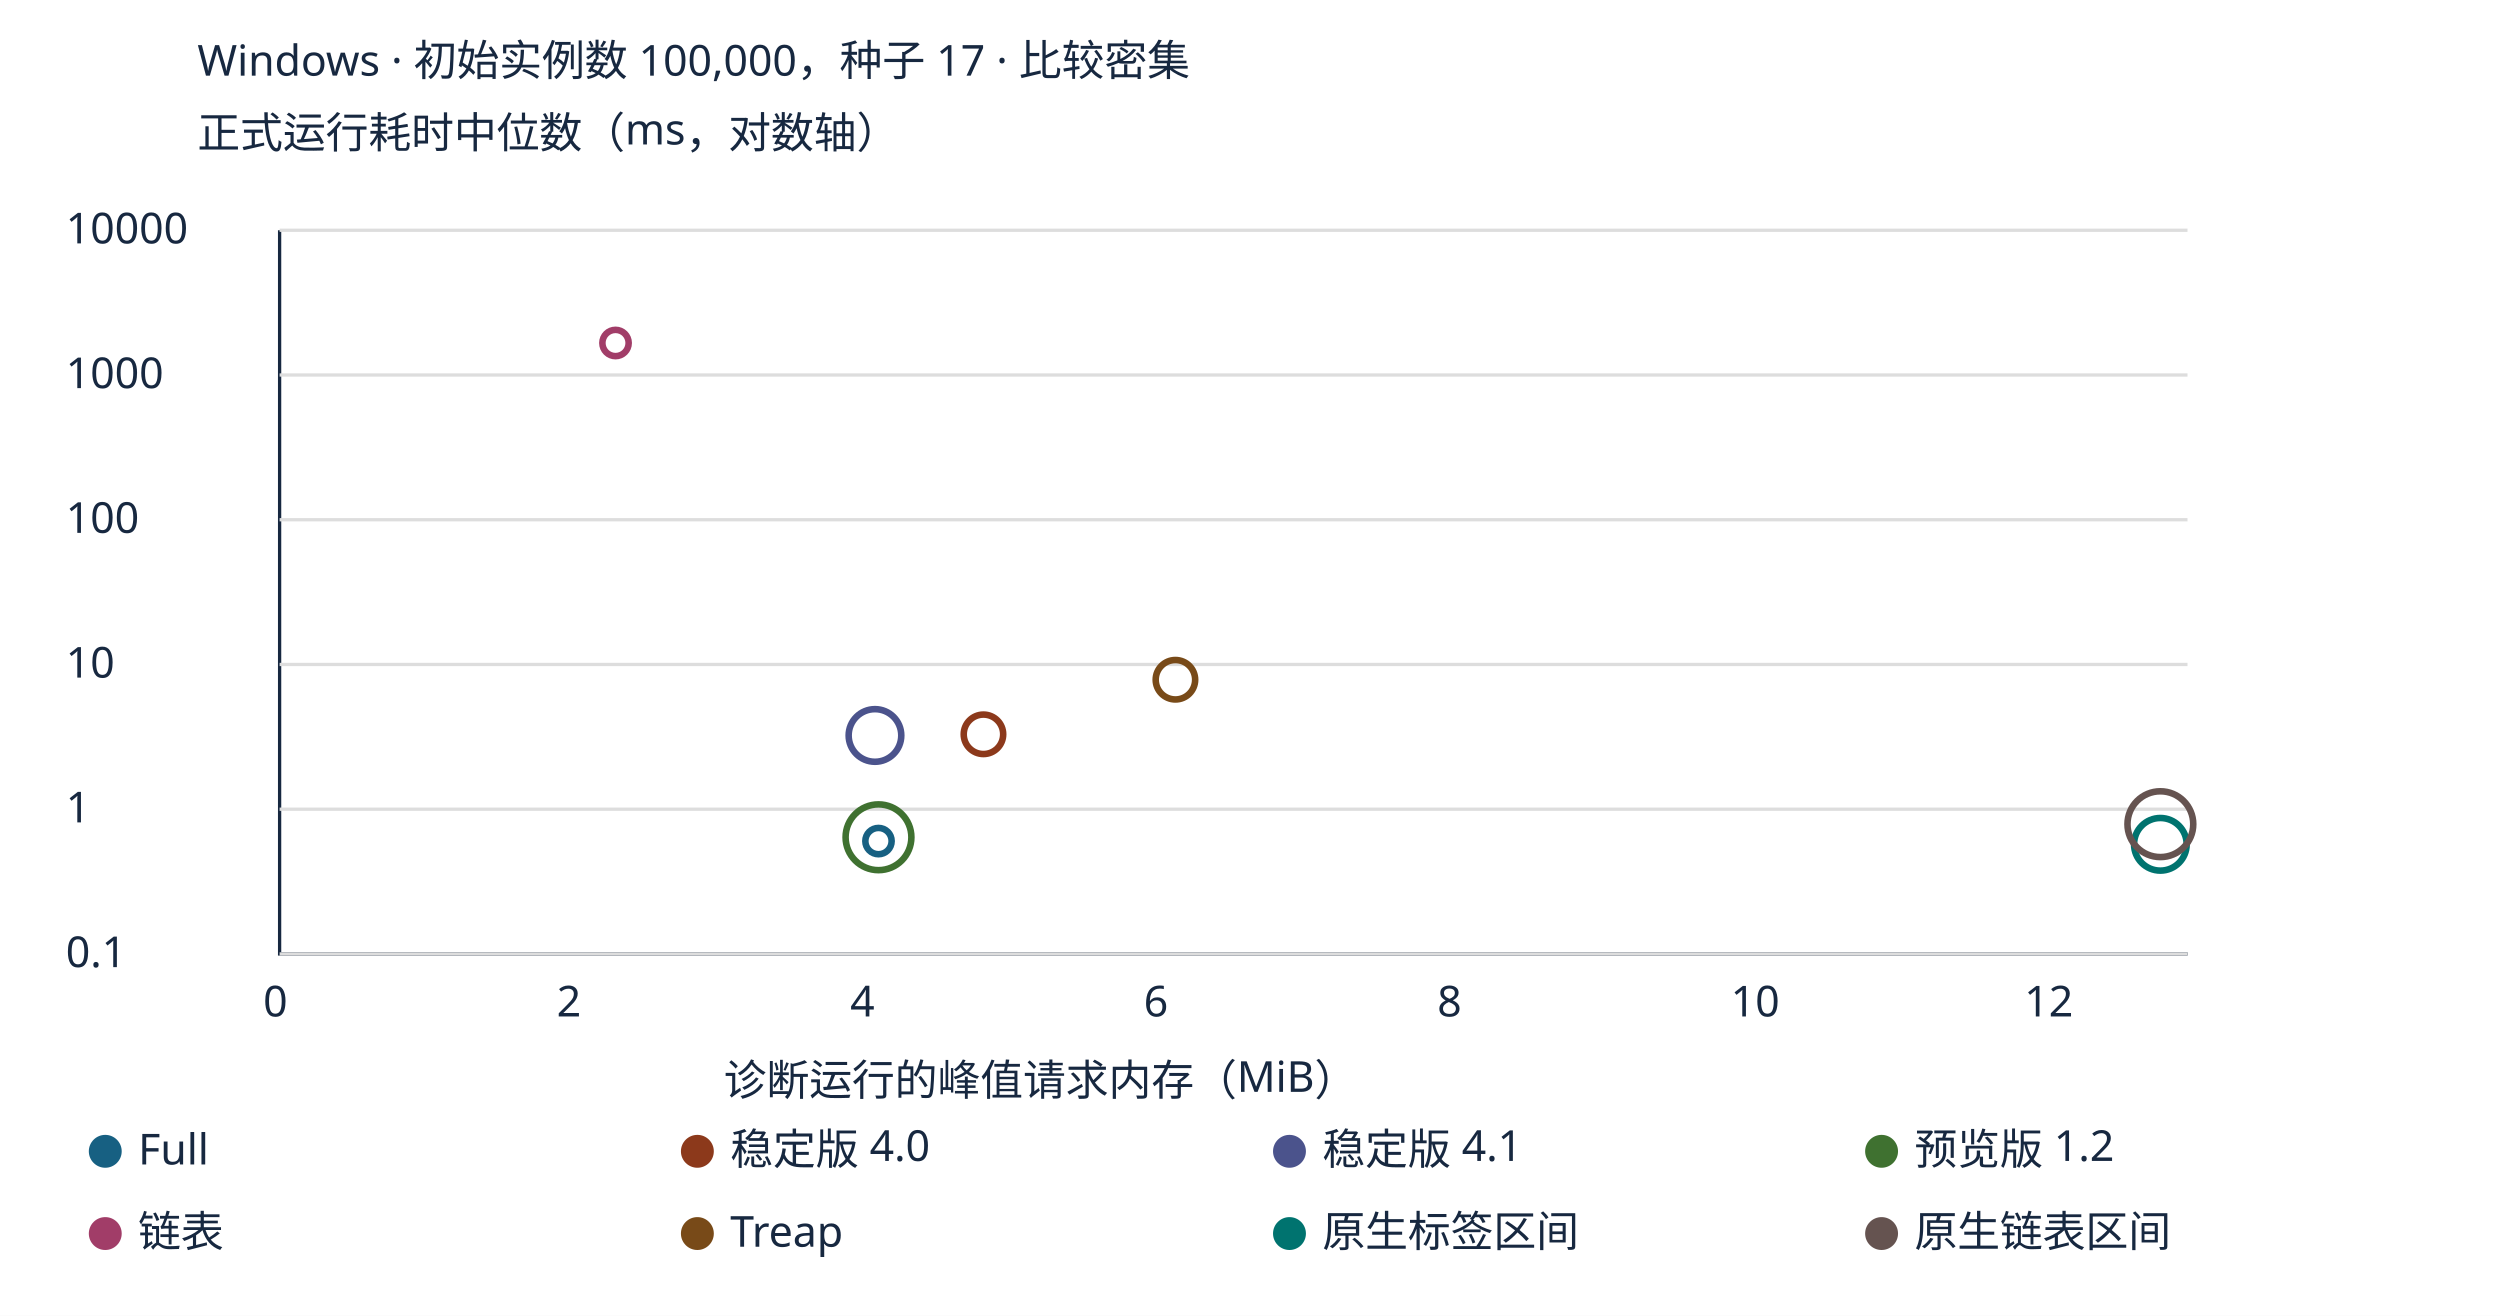
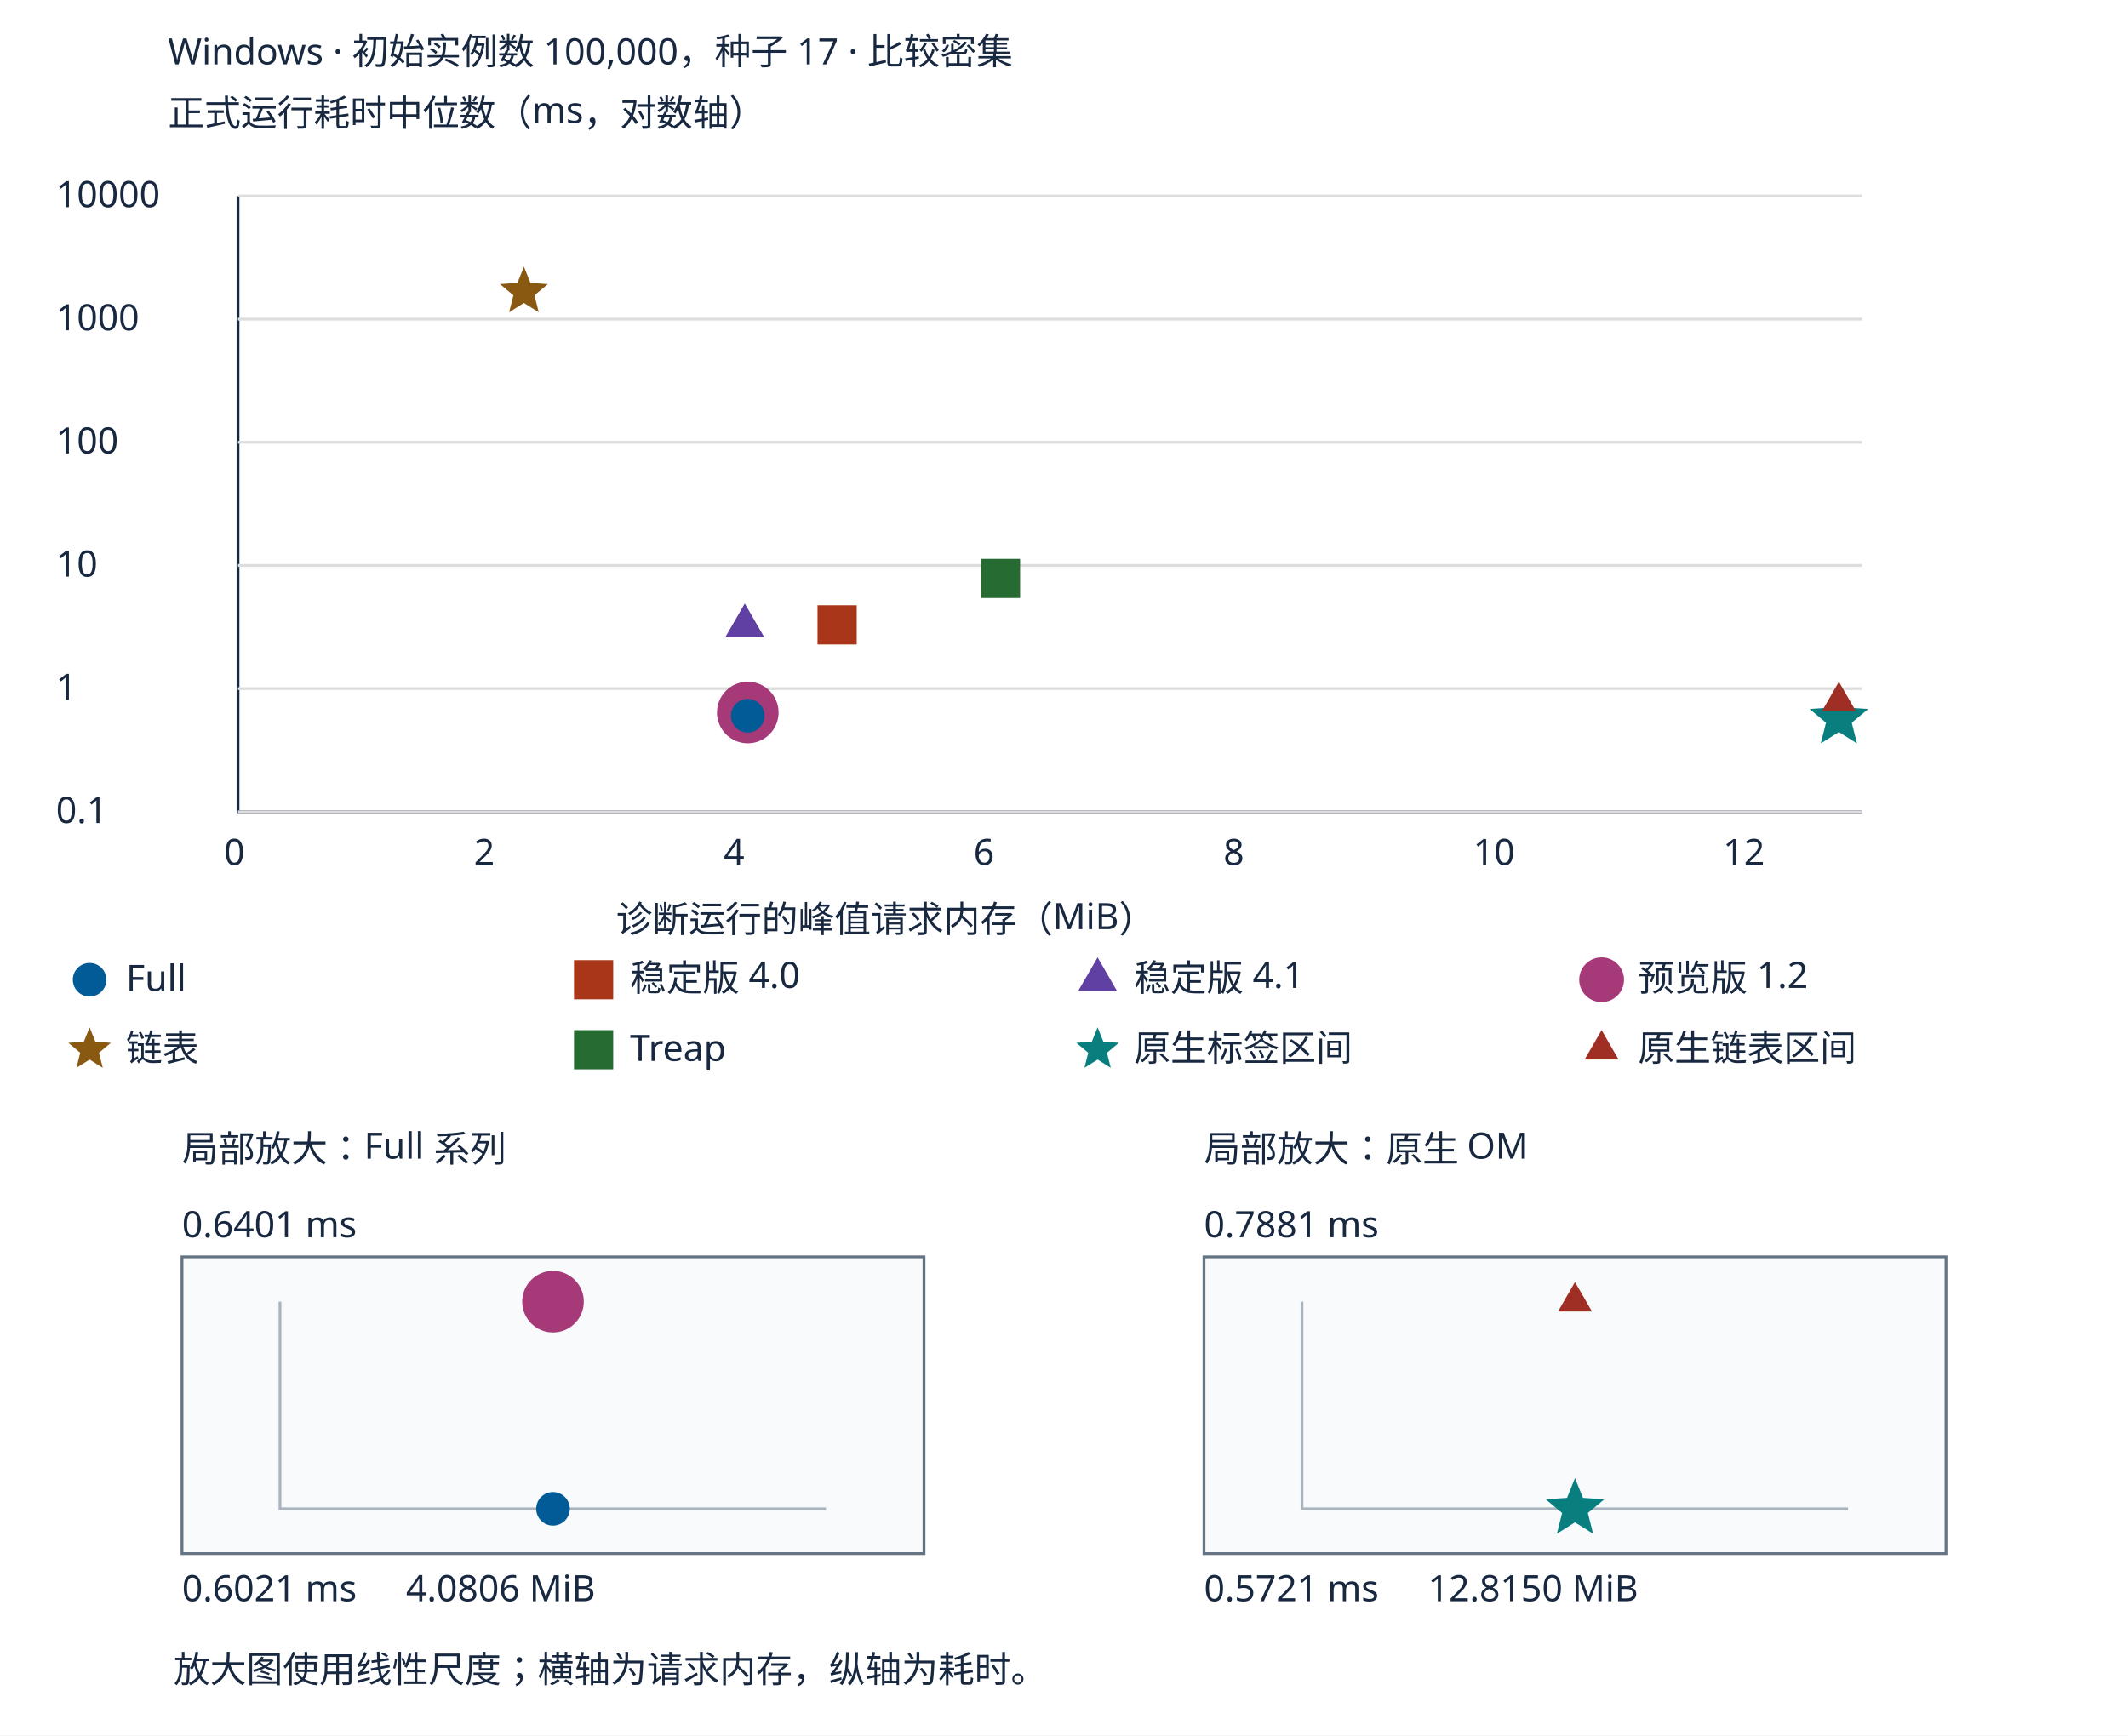
- <svg xmlns="http://www.w3.org/2000/svg" viewBox="0 0 760 400" role="img">
+ <svg xmlns="http://www.w3.org/2000/svg" viewBox="0 0 760 620" role="img">
  <rect width="100%" height="100%" fill="white" />
  <g font-family="sans-serif" font-size="13" fill="#172840">
    <text x="60" y="23">Windows · 初始实例数 100,000，种子 17 · 比较密集</text>
    <text x="60" y="45">正式运行耗时中位数（ms，对数轴）</text>
    <path d="M85 70v220h580" fill="none" stroke="#172840" />
    <text x="20" y="294.0">0.1</text>
    <path d="M85 290.0h580" stroke="#ddd" />
    <text x="20" y="250.0">1</text>
    <path d="M85 246.0h580" stroke="#ddd" />
    <text x="20" y="206.0">10</text>
    <path d="M85 202.0h580" stroke="#ddd" />
    <text x="20" y="162.0">100</text>
    <path d="M85 158.0h580" stroke="#ddd" />
    <text x="20" y="118.0">1000</text>
    <path d="M85 114.0h580" stroke="#ddd" />
    <text x="20" y="74.0">10000</text>
    <path d="M85 70.0h580" stroke="#ddd" />
    <text x="80.0" y="309">0</text>
    <text x="169.231" y="309">2</text>
    <text x="258.462" y="309">4</text>
    <text x="347.692" y="309">6</text>
    <text x="436.923" y="309">8</text>
    <text x="526.154" y="309">10</text>
    <text x="615.385" y="309">12</text>
    <text x="220" y="333">诊断运行的峰值请求内存（MiB）</text>
-     <circle cx="267.06" cy="255.69" r="4" fill="none" stroke="#176082" stroke-width="2" />
-     <circle cx="32" cy="350" r="5" fill="#176082" />
-     <text x="42" y="354">Full</text>
-     <circle cx="298.97" cy="223.23" r="6" fill="none" stroke="#8c391b" stroke-width="2" />
-     <circle cx="212" cy="350" r="5" fill="#8c391b" />
-     <text x="222" y="354">稳定版 4.0</text>
-     <circle cx="265.99" cy="223.58" r="8" fill="none" stroke="#4b538c" stroke-width="2" />
-     <circle cx="392" cy="350" r="5" fill="#4b538c" />
-     <text x="402" y="354">稳定版 4.1</text>
-     <circle cx="267.06" cy="254.53" r="10" fill="none" stroke="#3f7130" stroke-width="2" />
-     <circle cx="572" cy="350" r="5" fill="#3f7130" />
-     <text x="582" y="354">预览版 1.2</text>
-     <circle cx="187.12" cy="104.27" r="4" fill="none" stroke="#a13d68" stroke-width="2" />
-     <circle cx="32" cy="375" r="5" fill="#a13d68" />
-     <text x="42" y="379">链表</text>
-     <circle cx="357.33" cy="206.64" r="6" fill="none" stroke="#784a18" stroke-width="2" />
-     <circle cx="212" cy="375" r="5" fill="#784a18" />
-     <text x="222" y="379">Treap</text>
-     <circle cx="656.75" cy="256.67" r="8" fill="none" stroke="#00736f" stroke-width="2" />
-     <circle cx="392" cy="375" r="5" fill="#00736f" />
-     <text x="402" y="379">原生标签区间</text>
-     <circle cx="656.75" cy="250.55" r="10" fill="none" stroke="#655350" stroke-width="2" />
-     <circle cx="572" cy="375" r="5" fill="#655350" />
-     <text x="582" y="379">原生链表区间</text>
+     <circle cx="267.06" cy="254.53" r="11" fill="#a63a79" />
+     <polygon points="656.75,245.67 659.59,252.76 667.21,253.27 661.35,258.17 663.21,265.57 656.75,261.51 650.28,265.57 652.14,258.17 646.28,253.27 653.90,252.76" fill="#087f7e" />
+     <polygon points="187.12,95.27 189.45,101.06 195.68,101.48 190.89,105.49 192.41,111.55 187.12,108.23 181.83,111.55 183.36,105.49 178.56,101.48 184.80,101.06" fill="#8a5911" />
+     <polygon points="265.99,215.58 272.92,227.58 259.06,227.58" fill="#6140a3" />
+     <rect x="291.97" y="216.23" width="14" height="14" fill="#a93619" />
+     <rect x="350.33" y="199.64" width="14" height="14" fill="#266b32" />
+     <polygon points="656.75,243.55 662.81,254.05 650.68,254.05" fill="#9f2e25" />
+     <circle cx="267.06" cy="255.69" r="6" fill="#005b96" />
+     <circle cx="32.00" cy="350.00" r="6" fill="#005b96" />
+     <text x="45" y="354">Full</text>
+     <rect x="205.00" y="343.00" width="14" height="14" fill="#a93619" />
+     <text x="225" y="354">稳定版 4.0</text>
+     <polygon points="392.00,342.00 398.93,354.00 385.07,354.00" fill="#6140a3" />
+     <text x="405" y="354">稳定版 4.1</text>
+     <circle cx="572.00" cy="350.00" r="8" fill="#a63a79" />
+     <text x="585" y="354">预览版 1.2</text>
+     <polygon points="32.00,367.00 34.07,372.15 39.61,372.53 35.35,376.09 36.70,381.47 32.00,378.52 27.30,381.47 28.65,376.09 24.39,372.53 29.93,372.15" fill="#8a5911" />
+     <text x="45" y="379">链表</text>
+     <rect x="205.00" y="368.00" width="14" height="14" fill="#266b32" />
+     <text x="225" y="379">Treap</text>
+     <polygon points="392.00,367.00 394.07,372.15 399.61,372.53 395.35,376.09 396.70,381.47 392.00,378.52 387.30,381.47 388.65,376.09 384.39,372.53 389.93,372.15" fill="#087f7e" />
+     <text x="405" y="379">原生标签区间</text>
+     <polygon points="572.00,368.00 578.06,378.50 565.94,378.50" fill="#9f2e25" />
+     <text x="585" y="379">原生链表区间</text>
+     <text x="65" y="415">局部放大：Full 系列</text>
+     <rect x="65" y="449" width="265" height="106" fill="#f9fafb" stroke="#657483" />
+     <path d="M100 465v74h195" fill="none" stroke="#aab4be" />
+     <text x="65" y="442">0.6401 ms</text>
+     <text x="65" y="572">0.6021 ms</text>
+     <text x="145" y="572">4.0806 MiB</text>
+     <circle cx="197.50" cy="465.00" r="11" fill="#a63a79" />
+     <circle cx="197.50" cy="539.00" r="6" fill="#005b96" />
+     <text x="430" y="415">局部放大：原生 OM</text>
+     <rect x="430" y="449" width="265" height="106" fill="#f9fafb" stroke="#657483" />
+     <path d="M465 465v74h195" fill="none" stroke="#aab4be" />
+     <text x="430" y="442">0.7881 ms</text>
+     <text x="430" y="572">0.5721 ms</text>
+     <text x="510" y="572">12.8150 MiB</text>
+     <polygon points="562.50,528.00 565.34,535.08 572.96,535.60 567.10,540.50 568.97,547.90 562.50,543.84 556.03,547.90 557.90,540.50 552.04,535.60 559.66,535.08" fill="#087f7e" />
+     <polygon points="562.50,458.00 568.56,468.50 556.44,468.50" fill="#9f2e25" />
+     <text x="62" y="601">放大图使用线性尺度；横轴为请求内存，纵轴为耗时。</text>
  </g>
</svg>
